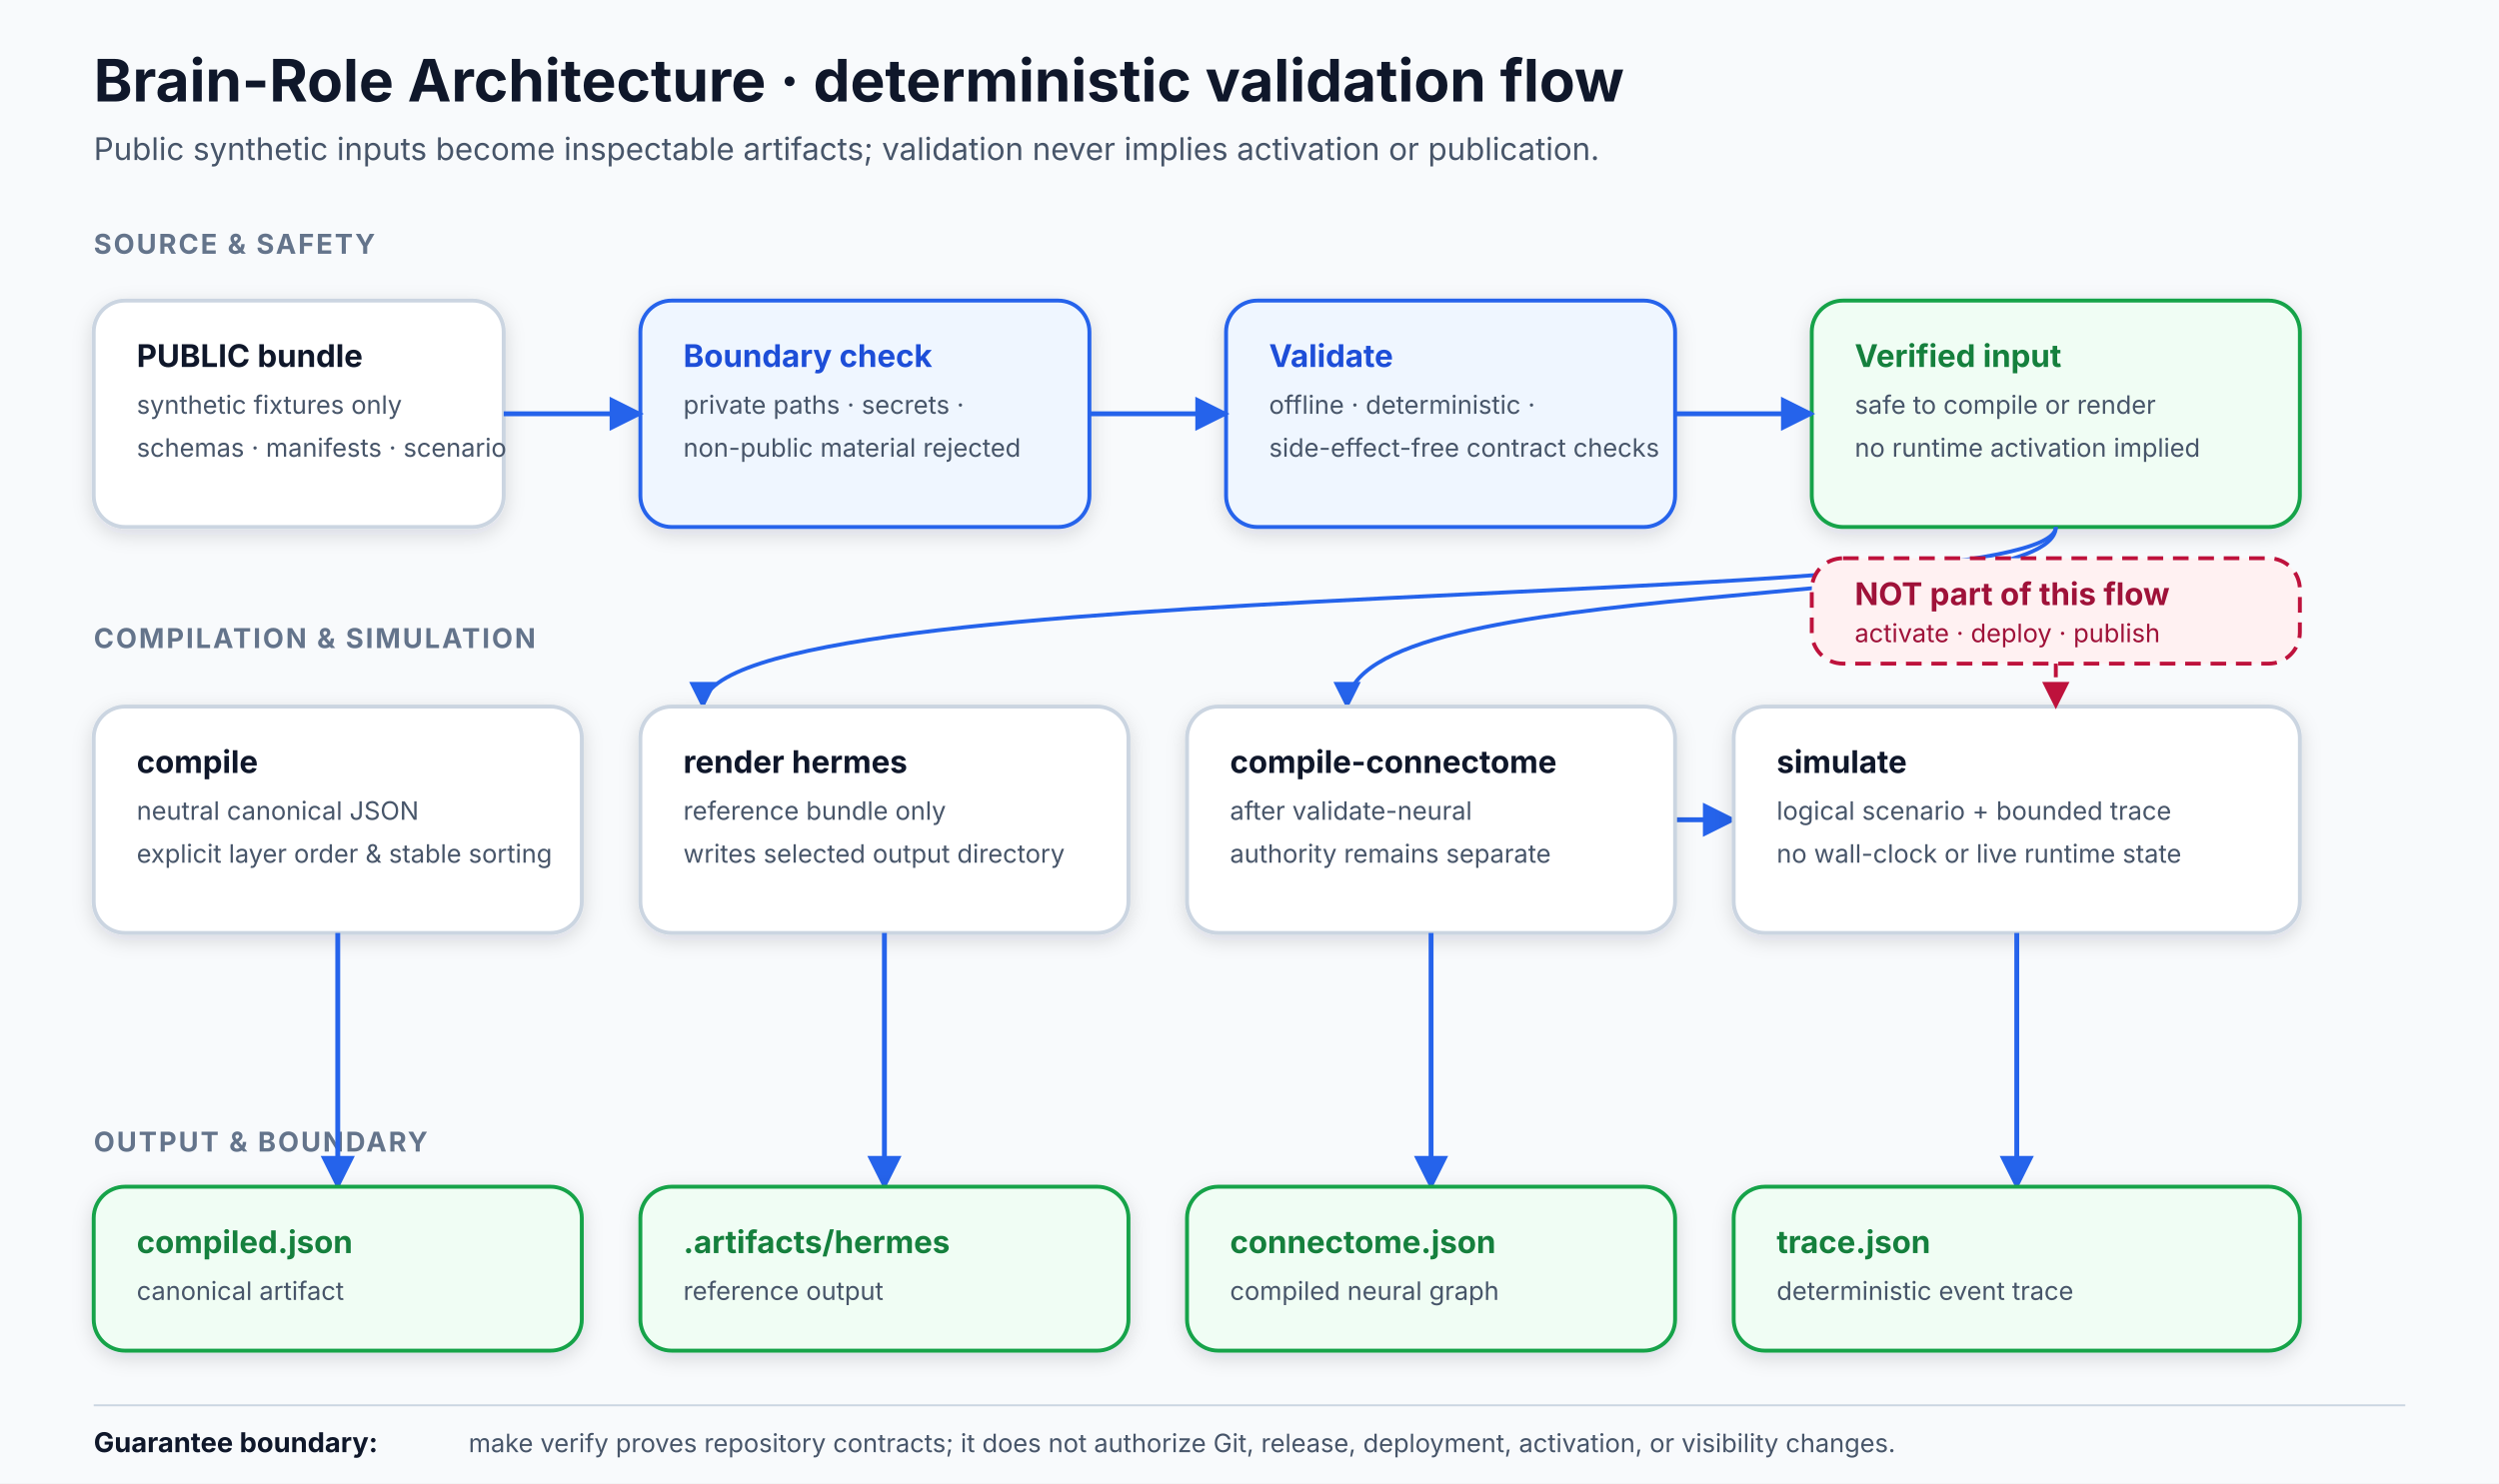
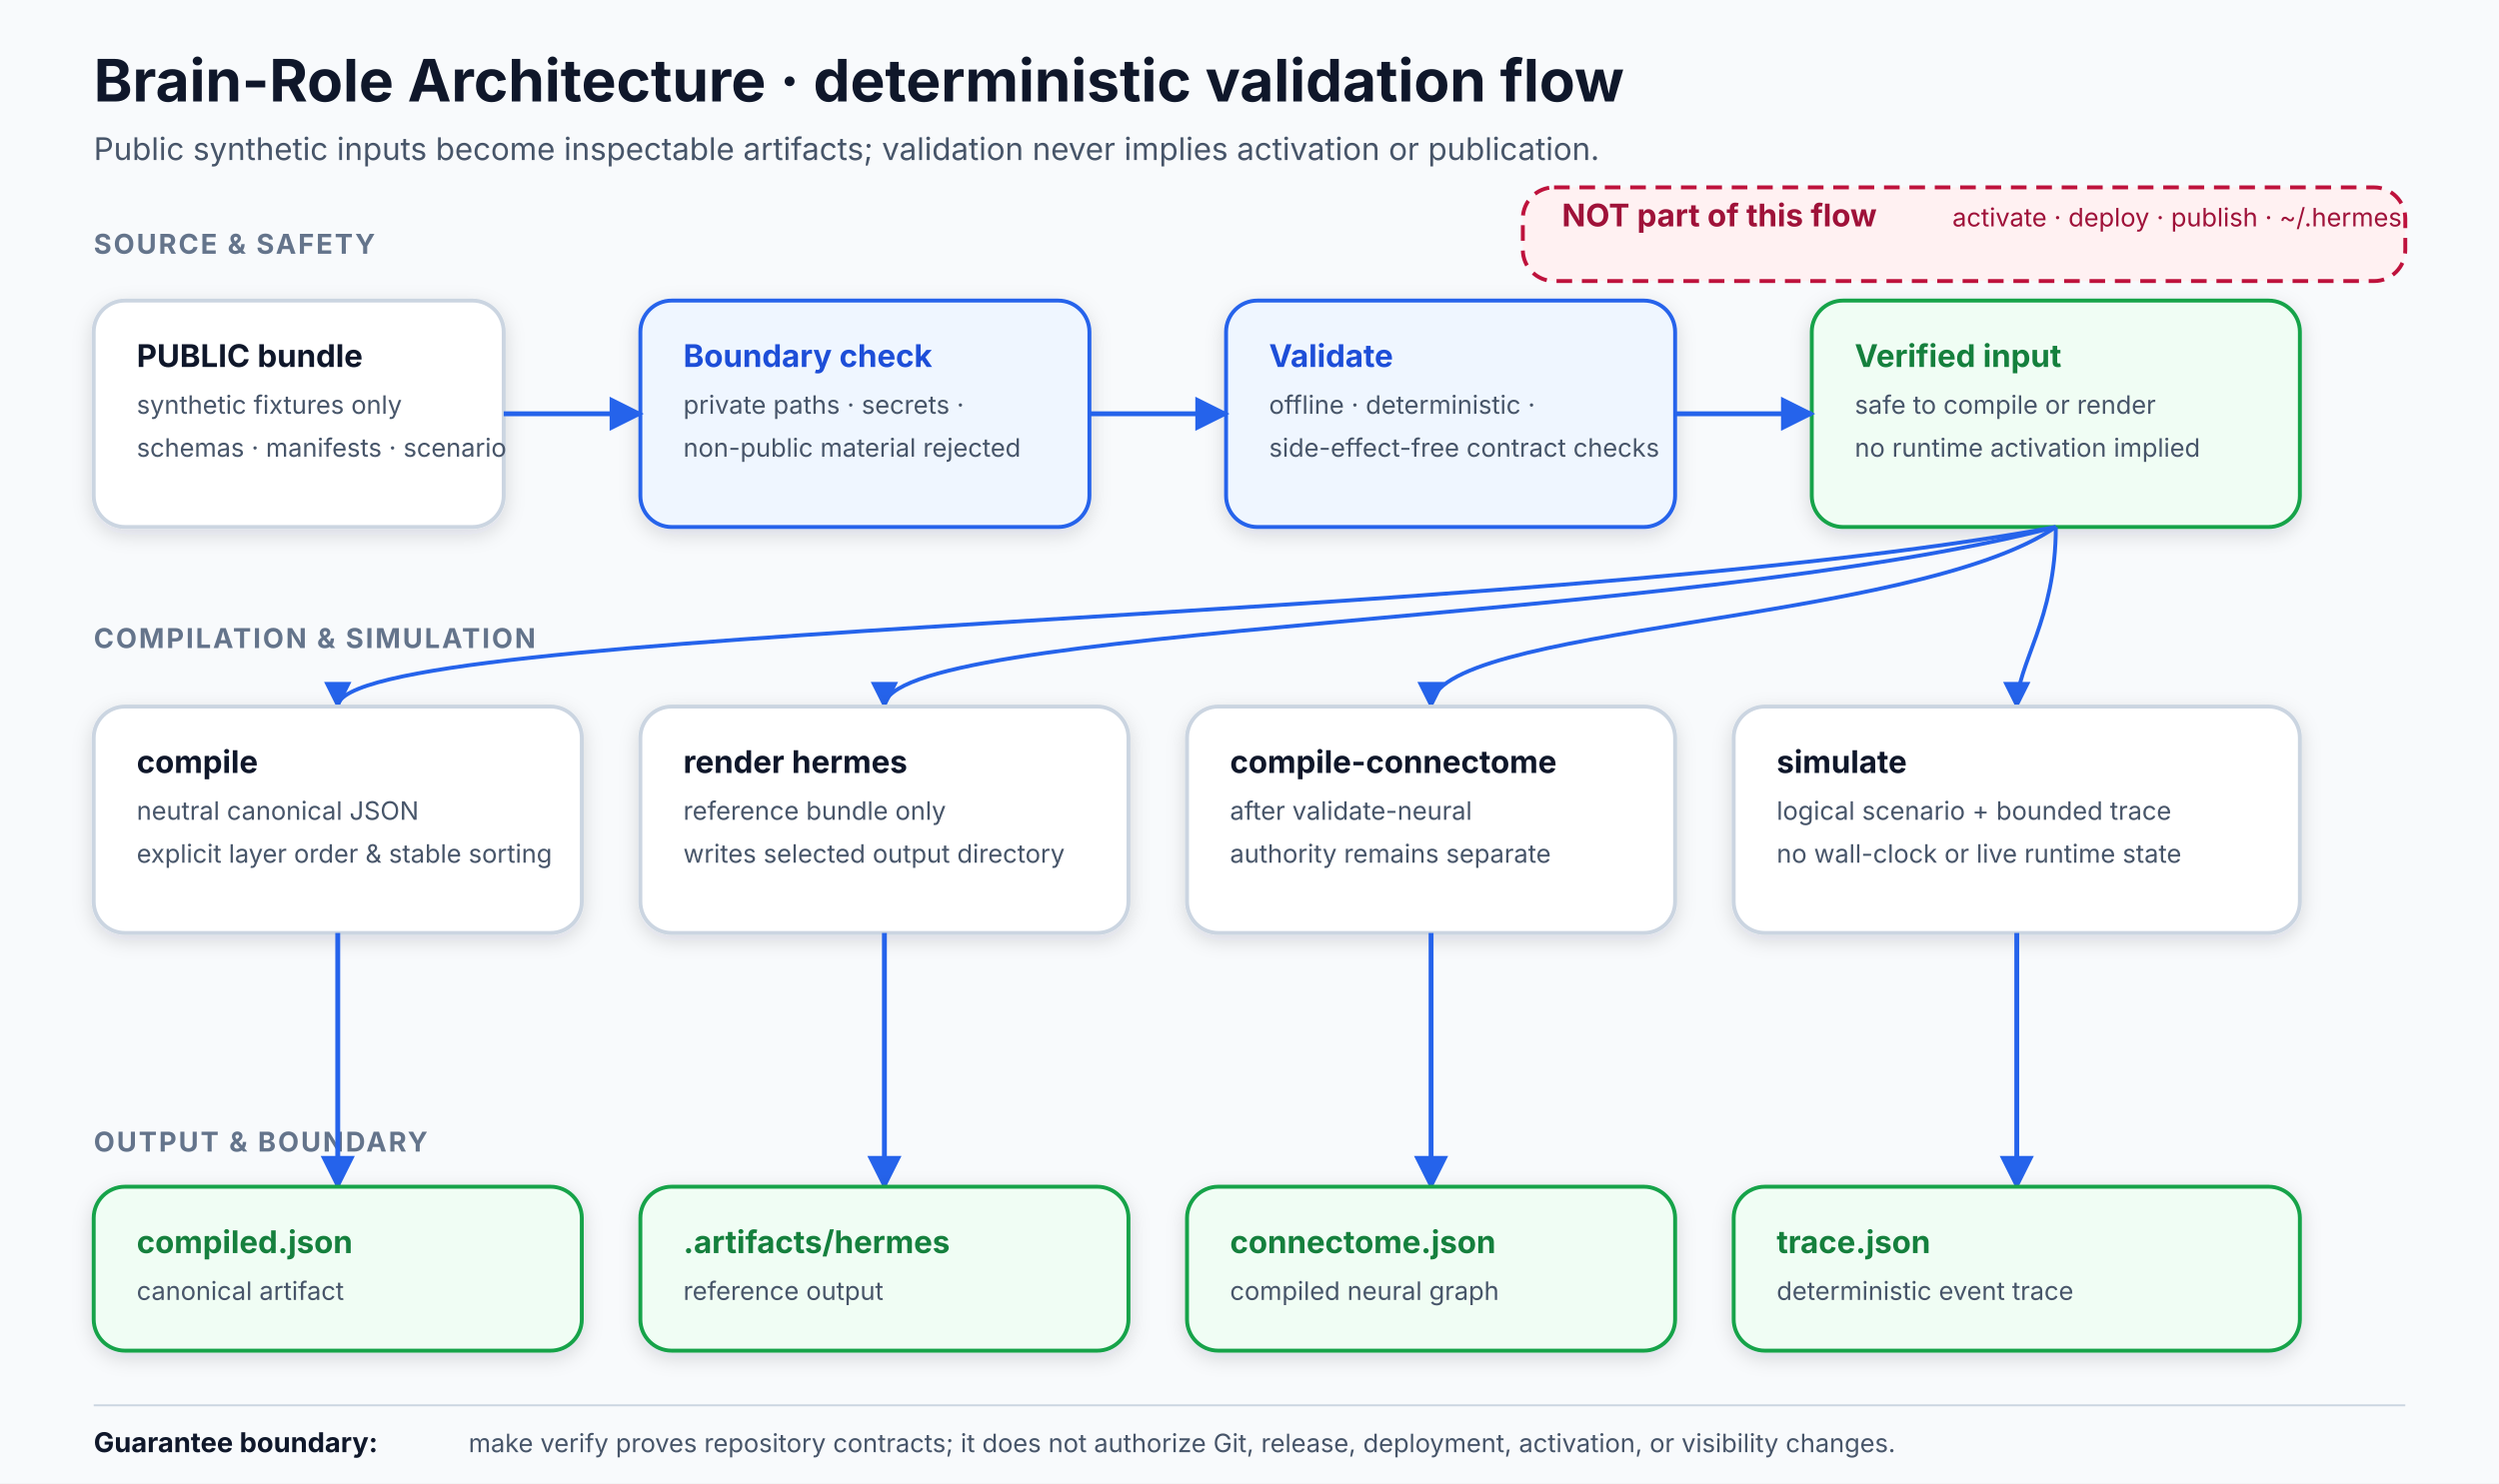
<svg xmlns="http://www.w3.org/2000/svg" width="1280" height="760" viewBox="0 0 1280 760" role="img" aria-labelledby="title desc">
  <defs>
    <filter id="shadow" x="-20%" y="-20%" width="140%" height="140%">
      <feDropShadow dx="0" dy="3" stdDeviation="5" flood-color="#0f172a" flood-opacity="0.14" />
    </filter>
    <marker id="arrow" viewBox="0 0 10 10" refX="9" refY="5" markerWidth="7" markerHeight="7" orient="auto-start-reverse">
      <path d="M 0 0 L 10 5 L 0 10 z" fill="#2563eb" />
    </marker>
    <marker id="blocked" viewBox="0 0 10 10" refX="9" refY="5" markerWidth="7" markerHeight="7" orient="auto-start-reverse">
      <path d="M 0 0 L 10 5 L 0 10 z" fill="#be123c" />
    </marker>
    <style>
      .bg { fill: #f8fafc; }
      .title { font: 700 30px -apple-system,BlinkMacSystemFont,"Segoe UI",sans-serif; fill: #0f172a; }
      .subtitle { font: 400 16px -apple-system,BlinkMacSystemFont,"Segoe UI",sans-serif; fill: #475569; }
      .stage { fill: #ffffff; stroke: #cbd5e1; stroke-width: 2; rx: 16; filter: url(#shadow); }
      .stage-blue { fill: #eff6ff; stroke: #2563eb; stroke-width: 2; rx: 16; filter: url(#shadow); }
      .stage-green { fill: #f0fdf4; stroke: #16a34a; stroke-width: 2; rx: 16; filter: url(#shadow); }
      .stage-title { font: 700 16px -apple-system,BlinkMacSystemFont,"Segoe UI",sans-serif; fill: #0f172a; }
      .stage-text { font: 400 13px -apple-system,BlinkMacSystemFont,"Segoe UI",sans-serif; fill: #475569; }
      .stage-blue-title { font: 700 16px -apple-system,BlinkMacSystemFont,"Segoe UI",sans-serif; fill: #1d4ed8; }
      .stage-green-title { font: 700 16px -apple-system,BlinkMacSystemFont,"Segoe UI",sans-serif; fill: #15803d; }
      .lane { font: 700 14px -apple-system,BlinkMacSystemFont,"Segoe UI",sans-serif; fill: #64748b; letter-spacing: 1px; }
      .arrow { stroke: #2563eb; stroke-width: 2.5; fill: none; marker-end: url(#arrow); }
      .branch { stroke: #2563eb; stroke-width: 2; fill: none; marker-end: url(#arrow); }
      .blocked-box { fill: #fff1f2; stroke: #be123c; stroke-width: 2; stroke-dasharray: 8 5; rx: 16; }
      .blocked-title { font: 700 16px -apple-system,BlinkMacSystemFont,"Segoe UI",sans-serif; fill: #9f1239; }
      .blocked-text { font: 400 13px -apple-system,BlinkMacSystemFont,"Segoe UI",sans-serif; fill: #9f1239; }
      .blocked-arrow { stroke: #be123c; stroke-width: 2; stroke-dasharray: 7 5; fill: none; marker-end: url(#blocked); }
      .note { font: 400 13px -apple-system,BlinkMacSystemFont,"Segoe UI",sans-serif; fill: #475569; }
      .strong { font: 700 14px -apple-system,BlinkMacSystemFont,"Segoe UI",sans-serif; fill: #0f172a; }
    </style>
  </defs>
  <rect class="bg" width="1280" height="760" />
  <text class="title" x="48" y="52">Brain-Role Architecture · deterministic validation flow</text>
  <text class="subtitle" x="48" y="82">Public synthetic inputs become inspectable artifacts; validation never implies activation or publication.</text>
+   <rect class="blocked-box" x="780" y="96" width="452" height="48" />
+   <text class="blocked-title" x="800" y="116">NOT part of this flow</text>
+   <text class="blocked-text" x="1000" y="116">activate · deploy · publish · ~/.hermes</text>
  <text class="lane" x="48" y="130">SOURCE &amp; SAFETY</text>
  <text class="lane" x="48" y="332">COMPILATION &amp; SIMULATION</text>
  <text class="lane" x="48" y="590">OUTPUT &amp; BOUNDARY</text>
  <rect class="stage" x="48" y="154" width="210" height="116" />
  <text class="stage-title" x="70" y="188">PUBLIC bundle</text>
  <text class="stage-text" x="70" y="212">synthetic fixtures only</text>
  <text class="stage-text" x="70" y="234">schemas · manifests · scenario</text>
  <rect class="stage-blue" x="328" y="154" width="230" height="116" />
  <text class="stage-blue-title" x="350" y="188">Boundary check</text>
  <text class="stage-text" x="350" y="212">private paths · secrets ·</text>
  <text class="stage-text" x="350" y="234">non-public material rejected</text>
  <rect class="stage-blue" x="628" y="154" width="230" height="116" />
  <text class="stage-blue-title" x="650" y="188">Validate</text>
  <text class="stage-text" x="650" y="212">offline · deterministic ·</text>
  <text class="stage-text" x="650" y="234">side-effect-free contract checks</text>
  <rect class="stage-green" x="928" y="154" width="250" height="116" />
  <text class="stage-green-title" x="950" y="188">Verified input</text>
  <text class="stage-text" x="950" y="212">safe to compile or render</text>
  <text class="stage-text" x="950" y="234">no runtime activation implied</text>
  <path class="arrow" d="M 258 212 L 328 212" />
  <path class="arrow" d="M 558 212 L 628 212" />
  <path class="arrow" d="M 858 212 L 928 212" />
-   <path class="branch" d="M 1053 270 C 1053 315 360 292 360 362" />
-   <path class="branch" d="M 1053 270 C 1053 315 690 292 690 362" />
-   <path class="arrow" d="M 858 420 L 888 420" />
+   <path class="branch" d="M 1053 270 C 780 320 173 320 173 362" />
+   <path class="branch" d="M 1053 270 C 860 320 453 320 453 362" />
+   <path class="branch" d="M 1053 270 C 980 320 733 320 733 362" />
+   <path class="branch" d="M 1053 270 C 1053 318 1033 340 1033 362" />
  <rect class="stage" x="48" y="362" width="250" height="116" />
  <text class="stage-title" x="70" y="396">compile</text>
  <text class="stage-text" x="70" y="420">neutral canonical JSON</text>
  <text class="stage-text" x="70" y="442">explicit layer order &amp; stable sorting</text>
  <rect class="stage" x="328" y="362" width="250" height="116" />
  <text class="stage-title" x="350" y="396">render hermes</text>
  <text class="stage-text" x="350" y="420">reference bundle only</text>
  <text class="stage-text" x="350" y="442">writes selected output directory</text>
  <rect class="stage" x="608" y="362" width="250" height="116" />
  <text class="stage-title" x="630" y="396">compile-connectome</text>
  <text class="stage-text" x="630" y="420">after validate-neural</text>
  <text class="stage-text" x="630" y="442">authority remains separate</text>
  <rect class="stage" x="888" y="362" width="290" height="116" />
  <text class="stage-title" x="910" y="396">simulate</text>
  <text class="stage-text" x="910" y="420">logical scenario + bounded trace</text>
  <text class="stage-text" x="910" y="442">no wall-clock or live runtime state</text>
  <path class="arrow" d="M 173 478 C 173 535 173 535 173 608" />
  <path class="arrow" d="M 453 478 C 453 535 453 535 453 608" />
  <path class="arrow" d="M 733 478 C 733 535 733 535 733 608" />
  <path class="arrow" d="M 1033 478 C 1033 535 1033 535 1033 608" />
  <rect class="stage-green" x="48" y="608" width="250" height="84" />
  <text class="stage-green-title" x="70" y="642">compiled.json</text>
  <text class="stage-text" x="70" y="666">canonical artifact</text>
  <rect class="stage-green" x="328" y="608" width="250" height="84" />
  <text class="stage-green-title" x="350" y="642">.artifacts/hermes</text>
  <text class="stage-text" x="350" y="666">reference output</text>
  <rect class="stage-green" x="608" y="608" width="250" height="84" />
  <text class="stage-green-title" x="630" y="642">connectome.json</text>
  <text class="stage-text" x="630" y="666">compiled neural graph</text>
  <rect class="stage-green" x="888" y="608" width="290" height="84" />
  <text class="stage-green-title" x="910" y="642">trace.json</text>
  <text class="stage-text" x="910" y="666">deterministic event trace</text>
-   <rect class="blocked-box" x="928" y="286" width="250" height="54" />
-   <text class="blocked-title" x="950" y="310">NOT part of this flow</text>
-   <text class="blocked-text" x="950" y="329">activate · deploy · publish</text>
-   <path class="blocked-arrow" d="M 1053 340 L 1053 362" />
  <line x1="48" y1="720" x2="1232" y2="720" stroke="#cbd5e1" />
  <text class="strong" x="48" y="744">Guarantee boundary:</text>
  <text class="note" x="240" y="744">make verify proves repository contracts; it does not authorize Git, release, deployment, activation, or visibility changes.</text>
</svg>
